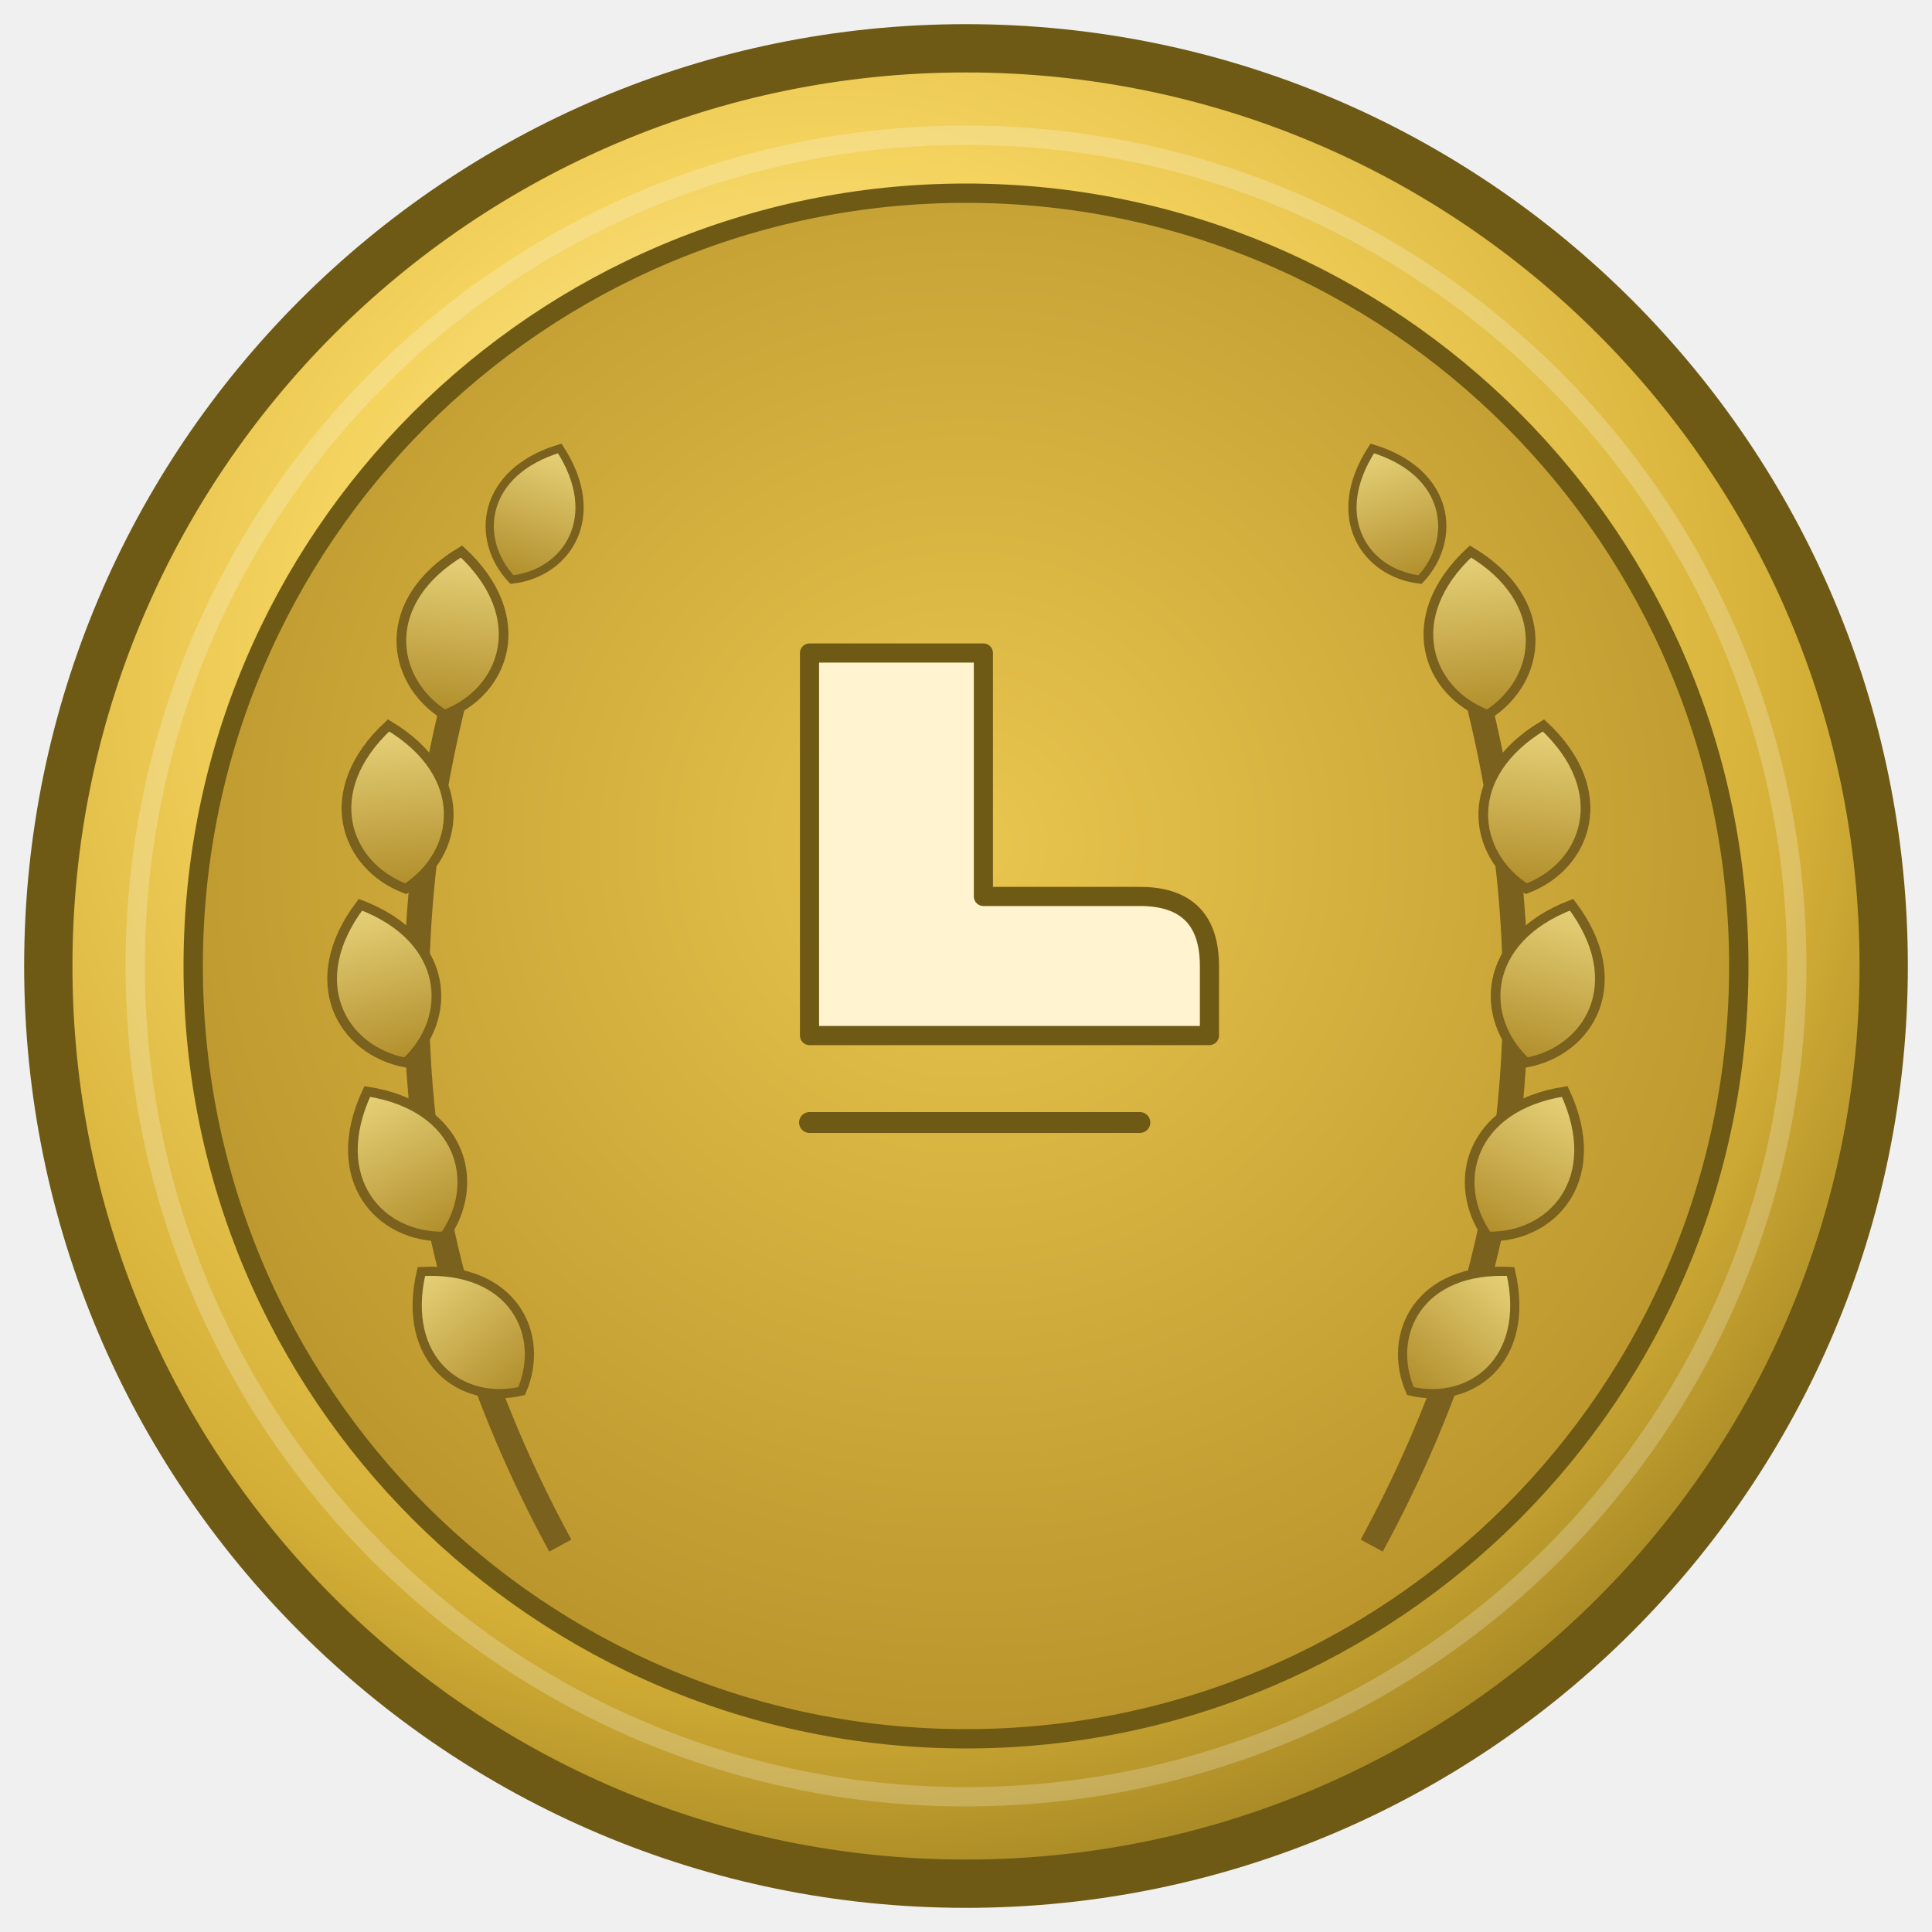
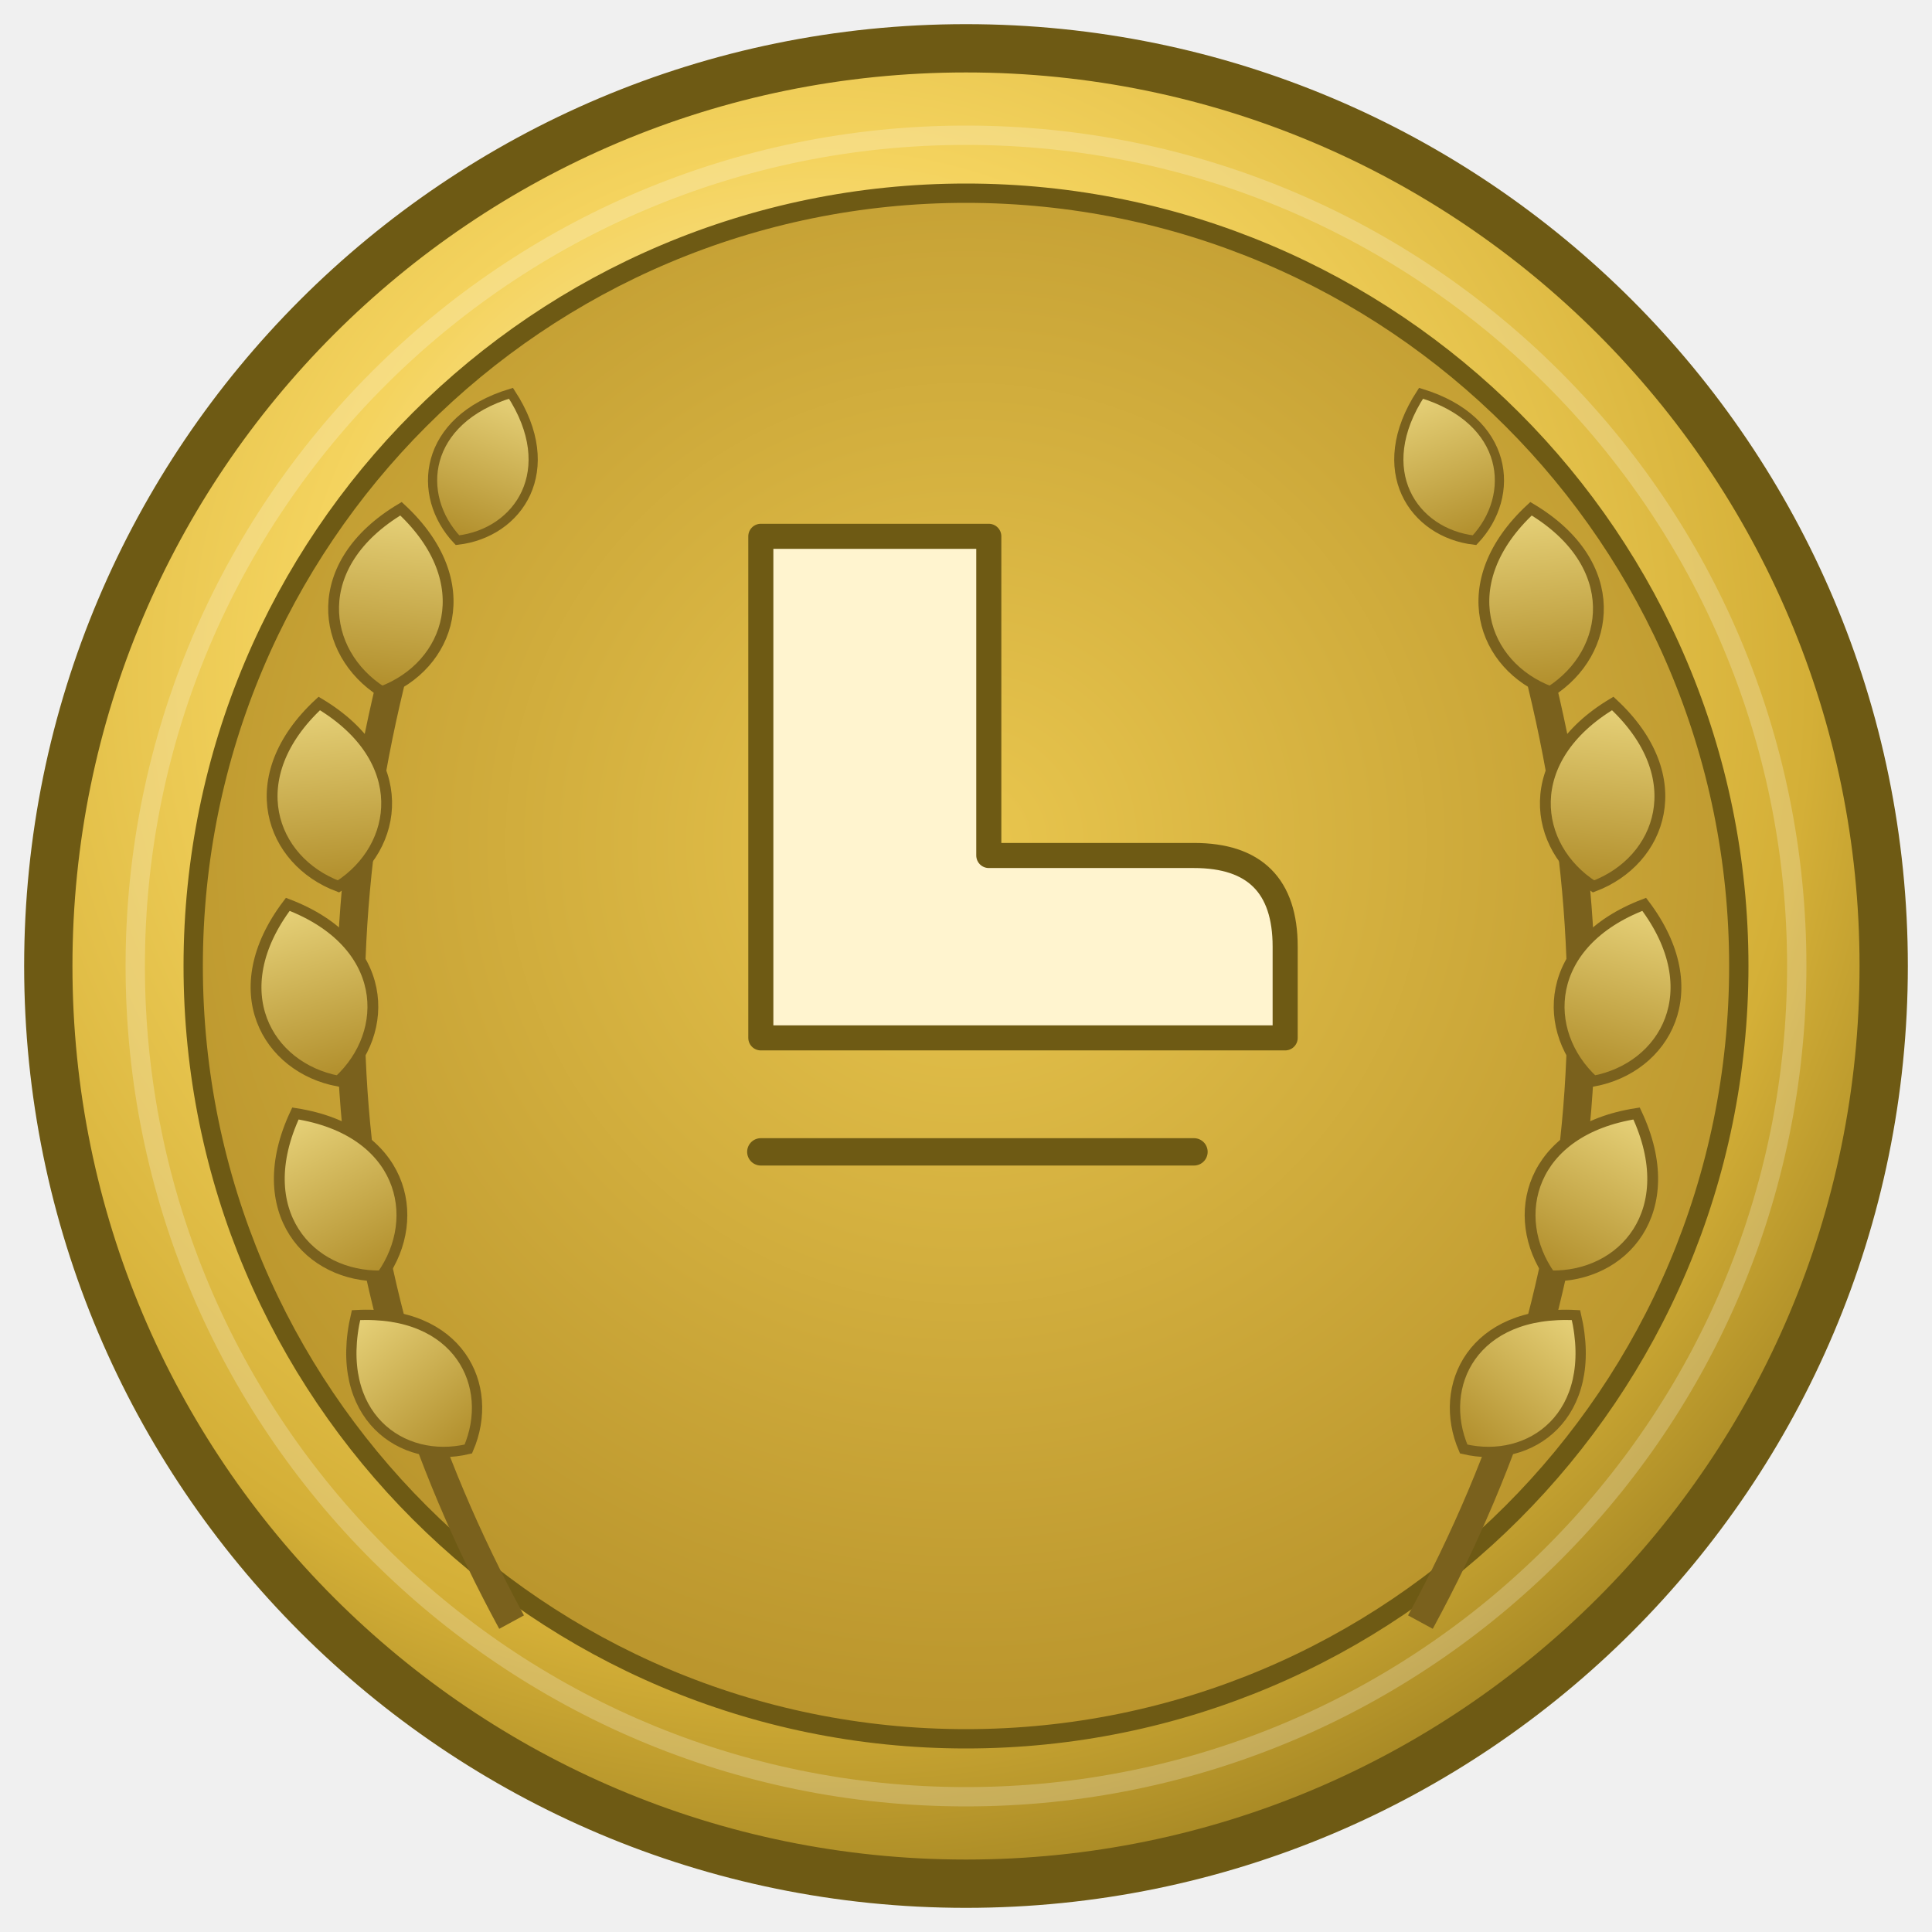
<svg xmlns="http://www.w3.org/2000/svg" viewBox="0 0 200 200" width="200" height="200" role="img" aria-label="Досягнення: 25 Deployments (рівень: золото)">
  <defs>
    <radialGradient id="metal" cx="42%" cy="34%" r="72%">
      <stop offset="0%" stop-color="#fff7d6" />
      <stop offset="40%" stop-color="#f4d35e" />
      <stop offset="76%" stop-color="#d4af37" />
      <stop offset="100%" stop-color="#9a7d1f" />
    </radialGradient>
    <radialGradient id="field" cx="50%" cy="42%" r="60%">
      <stop offset="0%" stop-color="#e9c64e" />
      <stop offset="100%" stop-color="#b8932b" />
    </radialGradient>
    <linearGradient id="leaf" x1="0" y1="0" x2="0" y2="1">
      <stop offset="0%" stop-color="#e7d27a" />
      <stop offset="100%" stop-color="#b08d2a" />
    </linearGradient>
    <path id="lf" d="M0,0 C 6,-3 8,-11 0,-17 C -8,-11 -6,-3 0,0 Z" />
  </defs>
  <circle cx="100" cy="100" r="95" fill="url(#metal)" />
  <circle cx="100" cy="100" r="95" fill="none" stroke="#6e5a14" stroke-width="5" />
  <circle cx="100" cy="100" r="86" fill="none" stroke="#ffffff" stroke-opacity="0.22" stroke-width="2" />
  <circle cx="100" cy="100" r="80" fill="url(#field)" stroke="#6e5a14" stroke-width="2" />
-   <g transform="translate(0 -6)">
+   <g transform="translate(100 94) scale(1.12) translate(-100 -100)">
    <g id="wreath-l" fill="url(#leaf)" stroke="#7a611d" stroke-width="1">
      <path d="M58,166 Q 33,120 50,68" fill="none" stroke="#7a611d" stroke-width="2.6" />
      <use href="#lf" transform="translate(54,150) rotate(-40) scale(0.95)" />
      <use href="#lf" transform="translate(46,134) rotate(-28)" />
      <use href="#lf" transform="translate(42,116) rotate(-16)" />
      <use href="#lf" transform="translate(42,98) rotate(-6)" />
      <use href="#lf" transform="translate(46,80) rotate(6)" />
      <use href="#lf" transform="translate(53,66) rotate(20) scale(0.85)" />
    </g>
    <use href="#wreath-l" transform="matrix(-1 0 0 1 200 0)" />
  </g>
-   <g transform="translate(100 100) scale(0.9) translate(-100 -100)">
+   <g transform="translate(100 98) scale(1.18) translate(-100 -100)">
    <path d="M82,64 L102,64 L102,92 L120,92 Q128,92 128,100 L128,108 L82,108 Z" fill="#fff4cf" stroke="#6e5a14" stroke-width="2.2" stroke-linejoin="round" />
    <path d="M82,118 H120" fill="none" stroke="#6e5a14" stroke-width="2.4" stroke-linecap="round" />
  </g>
</svg>
